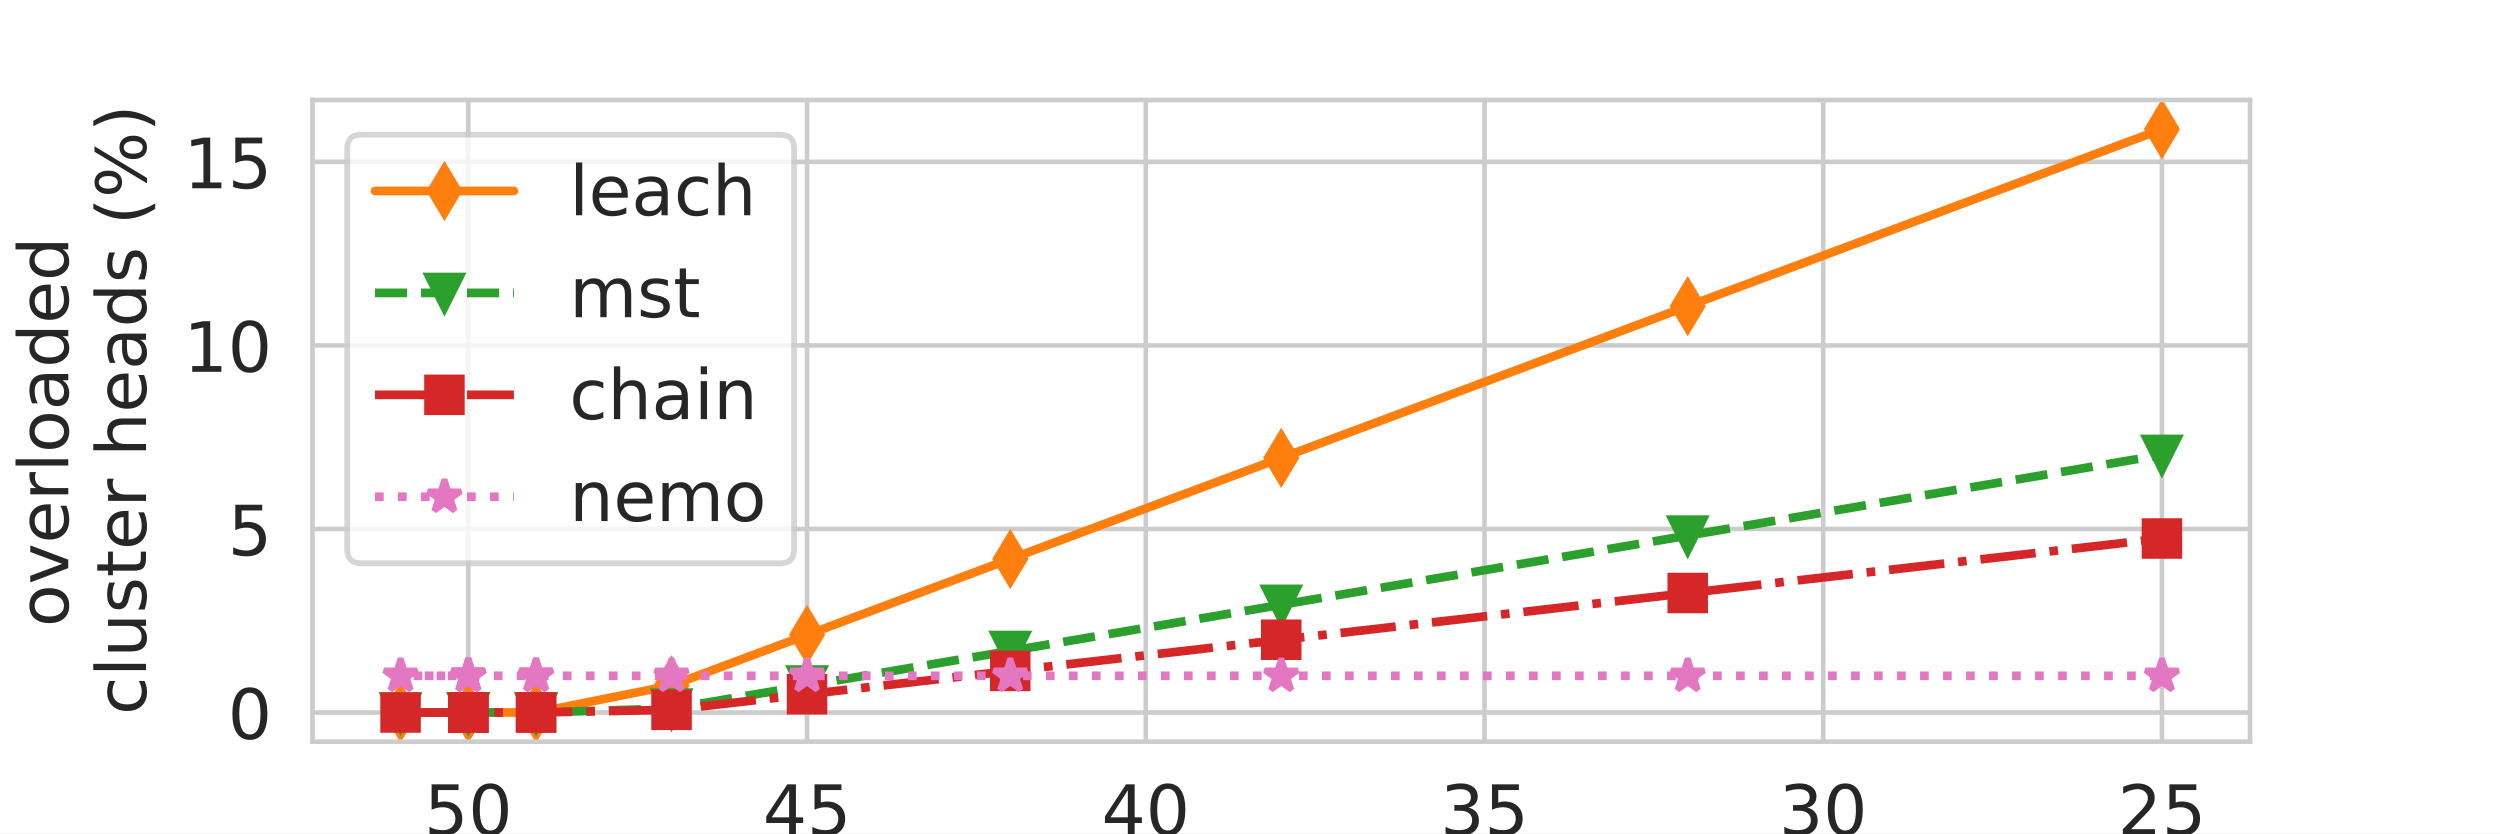
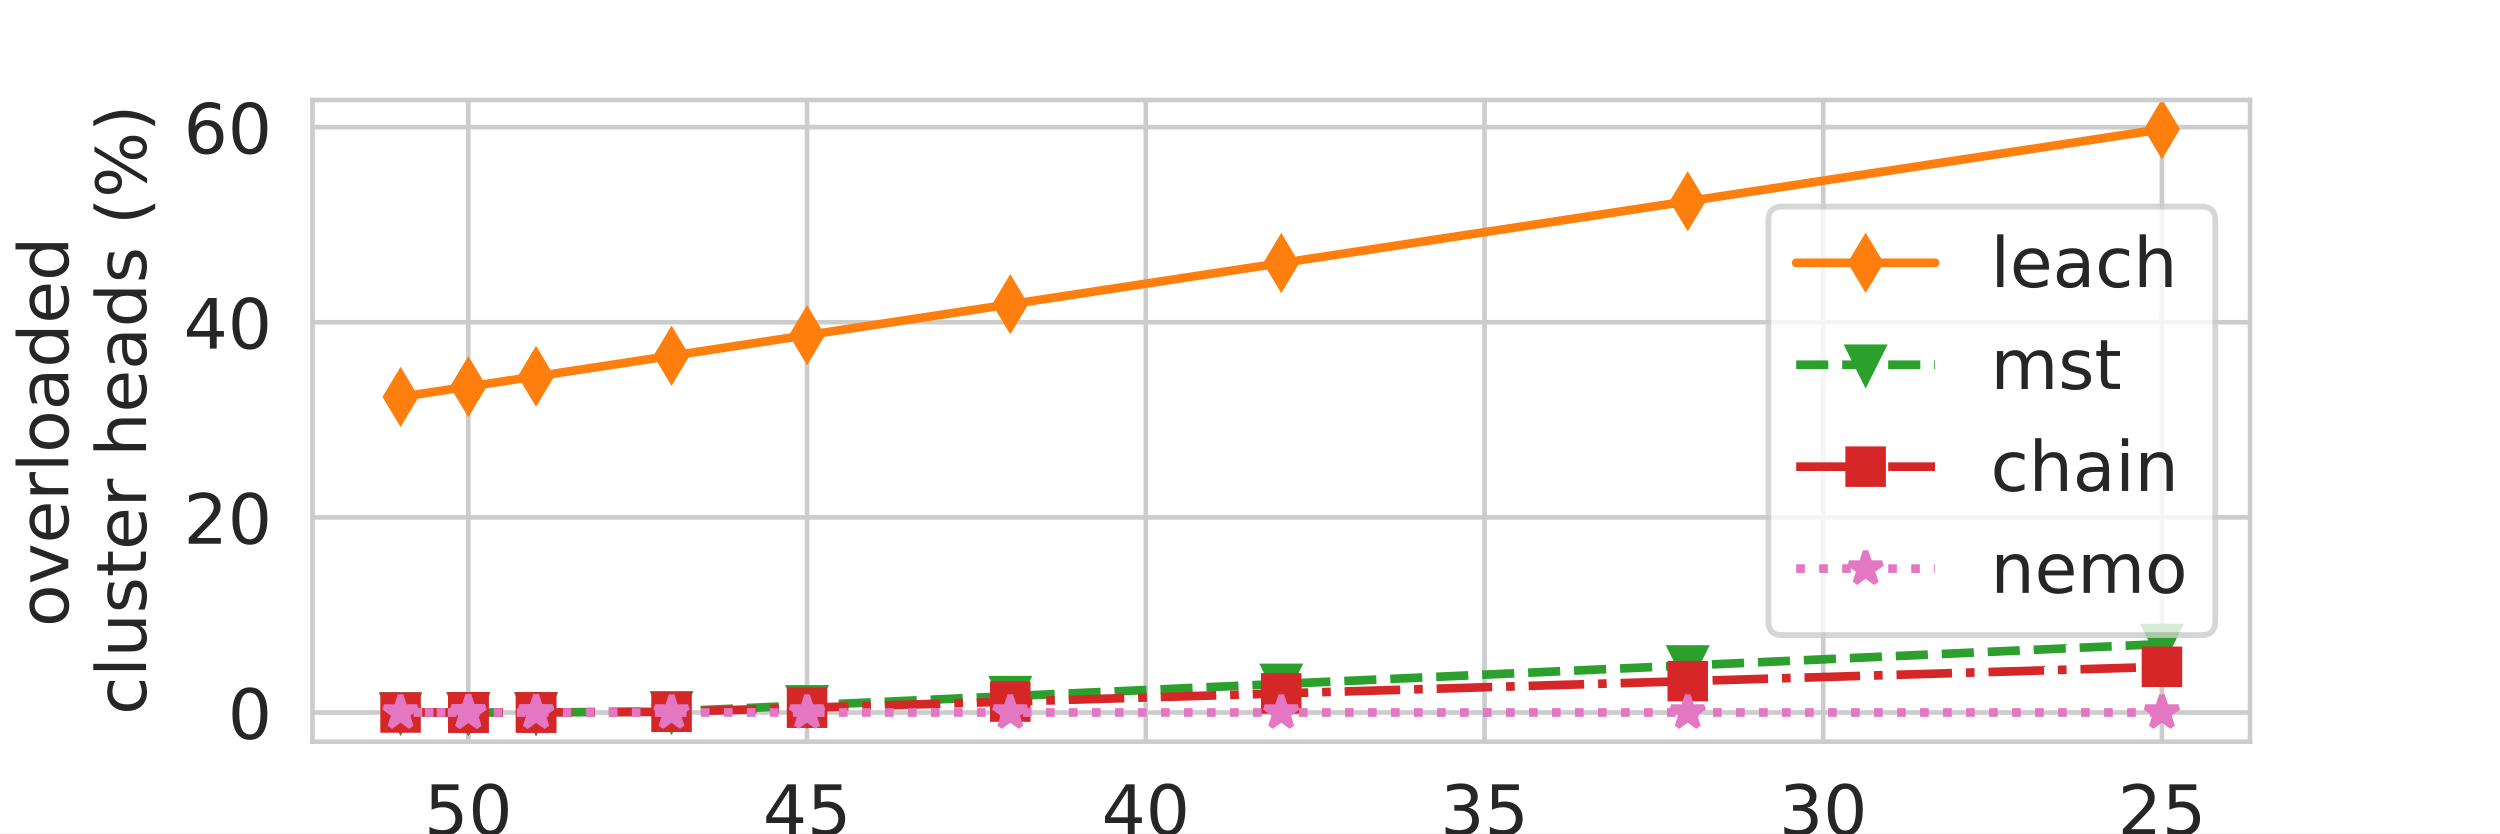
<svg xmlns="http://www.w3.org/2000/svg" xmlns:xlink="http://www.w3.org/1999/xlink" width="432pt" height="144pt" viewBox="0 0 432 144" version="1.1">
  <defs>
    <style type="text/css">*{stroke-linejoin: round; stroke-linecap: butt}</style>
  </defs>
  <g id="figure_1">
    <g id="patch_1">
      <path d="M 0 144  L 432 144  L 432 0  L 0 0  z " style="fill: #ffffff" />
    </g>
    <g id="axes_1">
      <g id="patch_2">
        <path d="M 54 128.16  L 388.8 128.16  L 388.8 17.28  L 54 17.28  z " style="fill: #ffffff" />
      </g>
      <g id="matplotlib.axis_1">
        <g id="xtick_1">
          <g id="line2d_1">
-             <path d="M 373.582 128.16  L 373.582 17.28  " clip-path="url(#p2c62ca0a2b)" style="fill: none; stroke: #cccccc; stroke-width: 0.8; stroke-linecap: round" />
+             <path d="M 373.582 128.16  L 373.582 17.28  " clip-path="url(#pb130b63927)" style="fill: none; stroke: #cccccc; stroke-width: 0.8; stroke-linecap: round" />
          </g>
          <g id="text_1">
            <g style="fill: #262626" transform="translate(365.9468 144.2781) scale(0.12 -0.12)">
              <defs>
                <path id="DejaVuSans-32" d="M 1228 531  L 3431 531  L 3431 0  L 469 0  L 469 531  Q 828 903 1448 1529  Q 2069 2156 2228 2338  Q 2531 2678 2651 2914  Q 2772 3150 2772 3378  Q 2772 3750 2511 3984  Q 2250 4219 1831 4219  Q 1534 4219 1204 4116  Q 875 4013 500 3803  L 500 4441  Q 881 4594 1212 4672  Q 1544 4750 1819 4750  Q 2544 4750 2975 4387  Q 3406 4025 3406 3419  Q 3406 3131 3298 2873  Q 3191 2616 2906 2266  Q 2828 2175 2409 1742  Q 1991 1309 1228 531  z " transform="scale(0.015625)" />
                <path id="DejaVuSans-35" d="M 691 4666  L 3169 4666  L 3169 4134  L 1269 4134  L 1269 2991  Q 1406 3038 1543 3061  Q 1681 3084 1819 3084  Q 2600 3084 3056 2656  Q 3513 2228 3513 1497  Q 3513 744 3044 326  Q 2575 -91 1722 -91  Q 1428 -91 1123 -41  Q 819 9 494 109  L 494 744  Q 775 591 1075 516  Q 1375 441 1709 441  Q 2250 441 2565 725  Q 2881 1009 2881 1497  Q 2881 1984 2565 2268  Q 2250 2553 1709 2553  Q 1456 2553 1204 2497  Q 953 2441 691 2322  L 691 4666  z " transform="scale(0.015625)" />
              </defs>
              <use xlink:href="#DejaVuSans-32" />
              <use xlink:href="#DejaVuSans-35" x="63.623" />
            </g>
          </g>
        </g>
        <g id="xtick_2">
          <g id="line2d_2">
-             <path d="M 315.05 128.16  L 315.05 17.28  " clip-path="url(#p2c62ca0a2b)" style="fill: none; stroke: #cccccc; stroke-width: 0.8; stroke-linecap: round" />
+             <path d="M 315.05 128.16  L 315.05 17.28  " clip-path="url(#pb130b63927)" style="fill: none; stroke: #cccccc; stroke-width: 0.8; stroke-linecap: round" />
          </g>
          <g id="text_2">
            <g style="fill: #262626" transform="translate(307.4153 144.2781) scale(0.12 -0.12)">
              <defs>
                <path id="DejaVuSans-33" d="M 2597 2516  Q 3050 2419 3304 2112  Q 3559 1806 3559 1356  Q 3559 666 3084 287  Q 2609 -91 1734 -91  Q 1441 -91 1130 -33  Q 819 25 488 141  L 488 750  Q 750 597 1062 519  Q 1375 441 1716 441  Q 2309 441 2620 675  Q 2931 909 2931 1356  Q 2931 1769 2642 2001  Q 2353 2234 1838 2234  L 1294 2234  L 1294 2753  L 1863 2753  Q 2328 2753 2575 2939  Q 2822 3125 2822 3475  Q 2822 3834 2567 4026  Q 2313 4219 1838 4219  Q 1578 4219 1281 4162  Q 984 4106 628 3988  L 628 4550  Q 988 4650 1302 4700  Q 1616 4750 1894 4750  Q 2613 4750 3031 4423  Q 3450 4097 3450 3541  Q 3450 3153 3228 2886  Q 3006 2619 2597 2516  z " transform="scale(0.015625)" />
                <path id="DejaVuSans-30" d="M 2034 4250  Q 1547 4250 1301 3770  Q 1056 3291 1056 2328  Q 1056 1369 1301 889  Q 1547 409 2034 409  Q 2525 409 2770 889  Q 3016 1369 3016 2328  Q 3016 3291 2770 3770  Q 2525 4250 2034 4250  z M 2034 4750  Q 2819 4750 3233 4129  Q 3647 3509 3647 2328  Q 3647 1150 3233 529  Q 2819 -91 2034 -91  Q 1250 -91 836 529  Q 422 1150 422 2328  Q 422 3509 836 4129  Q 1250 4750 2034 4750  z " transform="scale(0.015625)" />
              </defs>
              <use xlink:href="#DejaVuSans-33" />
              <use xlink:href="#DejaVuSans-30" x="63.623" />
            </g>
          </g>
        </g>
        <g id="xtick_3">
          <g id="line2d_3">
-             <path d="M 256.519 128.16  L 256.519 17.28  " clip-path="url(#p2c62ca0a2b)" style="fill: none; stroke: #cccccc; stroke-width: 0.8; stroke-linecap: round" />
+             <path d="M 256.519 128.16  L 256.519 17.28  " clip-path="url(#pb130b63927)" style="fill: none; stroke: #cccccc; stroke-width: 0.8; stroke-linecap: round" />
          </g>
          <g id="text_3">
            <g style="fill: #262626" transform="translate(248.8839 144.2781) scale(0.12 -0.12)">
              <use xlink:href="#DejaVuSans-33" />
              <use xlink:href="#DejaVuSans-35" x="63.623" />
            </g>
          </g>
        </g>
        <g id="xtick_4">
          <g id="line2d_4">
-             <path d="M 197.987 128.16  L 197.987 17.28  " clip-path="url(#p2c62ca0a2b)" style="fill: none; stroke: #cccccc; stroke-width: 0.8; stroke-linecap: round" />
+             <path d="M 197.987 128.16  L 197.987 17.28  " clip-path="url(#pb130b63927)" style="fill: none; stroke: #cccccc; stroke-width: 0.8; stroke-linecap: round" />
          </g>
          <g id="text_4">
            <g style="fill: #262626" transform="translate(190.3524 144.2781) scale(0.12 -0.12)">
              <defs>
                <path id="DejaVuSans-34" d="M 2419 4116  L 825 1625  L 2419 1625  L 2419 4116  z M 2253 4666  L 3047 4666  L 3047 1625  L 3713 1625  L 3713 1100  L 3047 1100  L 3047 0  L 2419 0  L 2419 1100  L 313 1100  L 313 1709  L 2253 4666  z " transform="scale(0.015625)" />
              </defs>
              <use xlink:href="#DejaVuSans-34" />
              <use xlink:href="#DejaVuSans-30" x="63.623" />
            </g>
          </g>
        </g>
        <g id="xtick_5">
          <g id="line2d_5">
-             <path d="M 139.456 128.16  L 139.456 17.28  " clip-path="url(#p2c62ca0a2b)" style="fill: none; stroke: #cccccc; stroke-width: 0.8; stroke-linecap: round" />
+             <path d="M 139.456 128.16  L 139.456 17.28  " clip-path="url(#pb130b63927)" style="fill: none; stroke: #cccccc; stroke-width: 0.8; stroke-linecap: round" />
          </g>
          <g id="text_5">
            <g style="fill: #262626" transform="translate(131.8209 144.2781) scale(0.12 -0.12)">
              <use xlink:href="#DejaVuSans-34" />
              <use xlink:href="#DejaVuSans-35" x="63.623" />
            </g>
          </g>
        </g>
        <g id="xtick_6">
          <g id="line2d_6">
-             <path d="M 80.924 128.16  L 80.924 17.28  " clip-path="url(#p2c62ca0a2b)" style="fill: none; stroke: #cccccc; stroke-width: 0.8; stroke-linecap: round" />
+             <path d="M 80.924 128.16  L 80.924 17.28  " clip-path="url(#pb130b63927)" style="fill: none; stroke: #cccccc; stroke-width: 0.8; stroke-linecap: round" />
          </g>
          <g id="text_6">
            <g style="fill: #262626" transform="translate(73.28948 144.2781) scale(0.12 -0.12)">
              <use xlink:href="#DejaVuSans-35" />
              <use xlink:href="#DejaVuSans-30" x="63.623" />
            </g>
          </g>
        </g>
        <g id="text_7">
          <g style="fill: #262626" transform="translate(166.9884 159.8919) scale(0.12 -0.12)">
            <defs>
              <path id="DejaVuSans-6d" d="M 3328 2828  Q 3544 3216 3844 3400  Q 4144 3584 4550 3584  Q 5097 3584 5394 3201  Q 5691 2819 5691 2113  L 5691 0  L 5113 0  L 5113 2094  Q 5113 2597 4934 2840  Q 4756 3084 4391 3084  Q 3944 3084 3684 2787  Q 3425 2491 3425 1978  L 3425 0  L 2847 0  L 2847 2094  Q 2847 2600 2669 2842  Q 2491 3084 2119 3084  Q 1678 3084 1418 2786  Q 1159 2488 1159 1978  L 1159 0  L 581 0  L 581 3500  L 1159 3500  L 1159 2956  Q 1356 3278 1631 3431  Q 1906 3584 2284 3584  Q 2666 3584 2933 3390  Q 3200 3197 3328 2828  z " transform="scale(0.015625)" />
              <path id="DejaVuSans-65" d="M 3597 1894  L 3597 1613  L 953 1613  Q 991 1019 1311 708  Q 1631 397 2203 397  Q 2534 397 2845 478  Q 3156 559 3463 722  L 3463 178  Q 3153 47 2828 -22  Q 2503 -91 2169 -91  Q 1331 -91 842 396  Q 353 884 353 1716  Q 353 2575 817 3079  Q 1281 3584 2069 3584  Q 2775 3584 3186 3129  Q 3597 2675 3597 1894  z M 3022 2063  Q 3016 2534 2758 2815  Q 2500 3097 2075 3097  Q 1594 3097 1305 2825  Q 1016 2553 972 2059  L 3022 2063  z " transform="scale(0.015625)" />
              <path id="DejaVuSans-64" d="M 2906 2969  L 2906 4863  L 3481 4863  L 3481 0  L 2906 0  L 2906 525  Q 2725 213 2448 61  Q 2172 -91 1784 -91  Q 1150 -91 751 415  Q 353 922 353 1747  Q 353 2572 751 3078  Q 1150 3584 1784 3584  Q 2172 3584 2448 3432  Q 2725 3281 2906 2969  z M 947 1747  Q 947 1113 1208 752  Q 1469 391 1925 391  Q 2381 391 2643 752  Q 2906 1113 2906 1747  Q 2906 2381 2643 2742  Q 2381 3103 1925 3103  Q 1469 3103 1208 2742  Q 947 2381 947 1747  z " transform="scale(0.015625)" />
              <path id="DejaVuSans-69" d="M 603 3500  L 1178 3500  L 1178 0  L 603 0  L 603 3500  z M 603 4863  L 1178 4863  L 1178 4134  L 603 4134  L 603 4863  z " transform="scale(0.015625)" />
              <path id="DejaVuSans-61" d="M 2194 1759  Q 1497 1759 1228 1600  Q 959 1441 959 1056  Q 959 750 1161 570  Q 1363 391 1709 391  Q 2188 391 2477 730  Q 2766 1069 2766 1631  L 2766 1759  L 2194 1759  z M 3341 1997  L 3341 0  L 2766 0  L 2766 531  Q 2569 213 2275 61  Q 1981 -91 1556 -91  Q 1019 -91 701 211  Q 384 513 384 1019  Q 384 1609 779 1909  Q 1175 2209 1959 2209  L 2766 2209  L 2766 2266  Q 2766 2663 2505 2880  Q 2244 3097 1772 3097  Q 1472 3097 1187 3025  Q 903 2953 641 2809  L 641 3341  Q 956 3463 1253 3523  Q 1550 3584 1831 3584  Q 2591 3584 2966 3190  Q 3341 2797 3341 1997  z " transform="scale(0.015625)" />
              <path id="DejaVuSans-6e" d="M 3513 2113  L 3513 0  L 2938 0  L 2938 2094  Q 2938 2591 2744 2837  Q 2550 3084 2163 3084  Q 1697 3084 1428 2787  Q 1159 2491 1159 1978  L 1159 0  L 581 0  L 581 3500  L 1159 3500  L 1159 2956  Q 1366 3272 1645 3428  Q 1925 3584 2291 3584  Q 2894 3584 3203 3211  Q 3513 2838 3513 2113  z " transform="scale(0.015625)" />
              <path id="DejaVuSans-20" transform="scale(0.015625)" />
              <path id="DejaVuSans-28" d="M 1984 4856  Q 1566 4138 1362 3434  Q 1159 2731 1159 2009  Q 1159 1288 1364 580  Q 1569 -128 1984 -844  L 1484 -844  Q 1016 -109 783 600  Q 550 1309 550 2009  Q 550 2706 781 3412  Q 1013 4119 1484 4856  L 1984 4856  z " transform="scale(0.015625)" />
              <path id="DejaVuSans-63" d="M 3122 3366  L 3122 2828  Q 2878 2963 2633 3030  Q 2388 3097 2138 3097  Q 1578 3097 1268 2742  Q 959 2388 959 1747  Q 959 1106 1268 751  Q 1578 397 2138 397  Q 2388 397 2633 464  Q 2878 531 3122 666  L 3122 134  Q 2881 22 2623 -34  Q 2366 -91 2075 -91  Q 1284 -91 818 406  Q 353 903 353 1747  Q 353 2603 823 3093  Q 1294 3584 2113 3584  Q 2378 3584 2631 3529  Q 2884 3475 3122 3366  z " transform="scale(0.015625)" />
              <path id="DejaVuSans-70" d="M 1159 525  L 1159 -1331  L 581 -1331  L 581 3500  L 1159 3500  L 1159 2969  Q 1341 3281 1617 3432  Q 1894 3584 2278 3584  Q 2916 3584 3314 3078  Q 3713 2572 3713 1747  Q 3713 922 3314 415  Q 2916 -91 2278 -91  Q 1894 -91 1617 61  Q 1341 213 1159 525  z M 3116 1747  Q 3116 2381 2855 2742  Q 2594 3103 2138 3103  Q 1681 3103 1420 2742  Q 1159 2381 1159 1747  Q 1159 1113 1420 752  Q 1681 391 2138 391  Q 2594 391 2855 752  Q 3116 1113 3116 1747  z " transform="scale(0.015625)" />
              <path id="DejaVuSans-74" d="M 1172 4494  L 1172 3500  L 2356 3500  L 2356 3053  L 1172 3053  L 1172 1153  Q 1172 725 1289 603  Q 1406 481 1766 481  L 2356 481  L 2356 0  L 1766 0  Q 1100 0 847 248  Q 594 497 594 1153  L 594 3053  L 172 3053  L 172 3500  L 594 3500  L 594 4494  L 1172 4494  z " transform="scale(0.015625)" />
              <path id="DejaVuSans-79" d="M 2059 -325  Q 1816 -950 1584 -1140  Q 1353 -1331 966 -1331  L 506 -1331  L 506 -850  L 844 -850  Q 1081 -850 1212 -737  Q 1344 -625 1503 -206  L 1606 56  L 191 3500  L 800 3500  L 1894 763  L 2988 3500  L 3597 3500  L 2059 -325  z " transform="scale(0.015625)" />
              <path id="DejaVuSans-29" d="M 513 4856  L 1013 4856  Q 1481 4119 1714 3412  Q 1947 2706 1947 2009  Q 1947 1309 1714 600  Q 1481 -109 1013 -844  L 513 -844  Q 928 -128 1133 580  Q 1338 1288 1338 2009  Q 1338 2731 1133 3434  Q 928 4138 513 4856  z " transform="scale(0.015625)" />
            </defs>
            <use xlink:href="#DejaVuSans-6d" />
            <use xlink:href="#DejaVuSans-65" x="97.412" />
            <use xlink:href="#DejaVuSans-64" x="158.936" />
            <use xlink:href="#DejaVuSans-69" x="222.412" />
            <use xlink:href="#DejaVuSans-61" x="250.195" />
            <use xlink:href="#DejaVuSans-6e" x="311.475" />
            <use xlink:href="#DejaVuSans-20" x="374.854" />
            <use xlink:href="#DejaVuSans-28" x="406.641" />
            <use xlink:href="#DejaVuSans-63" x="445.654" />
            <use xlink:href="#DejaVuSans-61" x="500.635" />
            <use xlink:href="#DejaVuSans-70" x="561.914" />
            <use xlink:href="#DejaVuSans-61" x="625.391" />
            <use xlink:href="#DejaVuSans-63" x="686.67" />
            <use xlink:href="#DejaVuSans-69" x="741.65" />
            <use xlink:href="#DejaVuSans-74" x="769.434" />
            <use xlink:href="#DejaVuSans-79" x="808.643" />
            <use xlink:href="#DejaVuSans-29" x="867.822" />
          </g>
        </g>
      </g>
      <g id="matplotlib.axis_2">
        <g id="ytick_1">
          <g id="line2d_7">
-             <path d="M 54 123.12  L 388.8 123.12  " clip-path="url(#p2c62ca0a2b)" style="fill: none; stroke: #cccccc; stroke-width: 0.8; stroke-linecap: round" />
+             <path d="M 54 123.12  L 388.8 123.12  " clip-path="url(#pb130b63927)" style="fill: none; stroke: #cccccc; stroke-width: 0.8; stroke-linecap: round" />
          </g>
          <g id="text_8">
            <g style="fill: #262626" transform="translate(39.365 127.6791) scale(0.12 -0.12)">
              <use xlink:href="#DejaVuSans-30" />
            </g>
          </g>
        </g>
        <g id="ytick_2">
          <g id="line2d_8">
-             <path d="M 54 91.404  L 388.8 91.404  " clip-path="url(#p2c62ca0a2b)" style="fill: none; stroke: #cccccc; stroke-width: 0.8; stroke-linecap: round" />
+             <path d="M 54 89.402  L 388.8 89.402  " clip-path="url(#pb130b63927)" style="fill: none; stroke: #cccccc; stroke-width: 0.8; stroke-linecap: round" />
          </g>
          <g id="text_9">
-             <g style="fill: #262626" transform="translate(39.365 95.96295) scale(0.12 -0.12)">
-               <use xlink:href="#DejaVuSans-35" />
+             <g style="fill: #262626" transform="translate(31.73 93.96106) scale(0.12 -0.12)">
+               <use xlink:href="#DejaVuSans-32" />
+               <use xlink:href="#DejaVuSans-30" x="63.623" />
            </g>
          </g>
        </g>
        <g id="ytick_3">
          <g id="line2d_9">
-             <path d="M 54 59.688  L 388.8 59.688  " clip-path="url(#p2c62ca0a2b)" style="fill: none; stroke: #cccccc; stroke-width: 0.8; stroke-linecap: round" />
+             <path d="M 54 55.684  L 388.8 55.684  " clip-path="url(#pb130b63927)" style="fill: none; stroke: #cccccc; stroke-width: 0.8; stroke-linecap: round" />
          </g>
          <g id="text_10">
-             <g style="fill: #262626" transform="translate(31.73 64.24684) scale(0.12 -0.12)">
-               <defs>
-                 <path id="DejaVuSans-31" d="M 794 531  L 1825 531  L 1825 4091  L 703 3866  L 703 4441  L 1819 4666  L 2450 4666  L 2450 531  L 3481 531  L 3481 0  L 794 0  L 794 531  z " transform="scale(0.015625)" />
-               </defs>
-               <use xlink:href="#DejaVuSans-31" />
+             <g style="fill: #262626" transform="translate(31.73 60.24307) scale(0.12 -0.12)">
+               <use xlink:href="#DejaVuSans-34" />
              <use xlink:href="#DejaVuSans-30" x="63.623" />
            </g>
          </g>
        </g>
        <g id="ytick_4">
          <g id="line2d_10">
-             <path d="M 54 27.972  L 388.8 27.972  " clip-path="url(#p2c62ca0a2b)" style="fill: none; stroke: #cccccc; stroke-width: 0.8; stroke-linecap: round" />
+             <path d="M 54 21.966  L 388.8 21.966  " clip-path="url(#pb130b63927)" style="fill: none; stroke: #cccccc; stroke-width: 0.8; stroke-linecap: round" />
          </g>
          <g id="text_11">
-             <g style="fill: #262626" transform="translate(31.73 32.53073) scale(0.12 -0.12)">
-               <use xlink:href="#DejaVuSans-31" />
-               <use xlink:href="#DejaVuSans-35" x="63.623" />
+             <g style="fill: #262626" transform="translate(31.73 26.52507) scale(0.12 -0.12)">
+               <defs>
+                 <path id="DejaVuSans-36" d="M 2113 2584  Q 1688 2584 1439 2293  Q 1191 2003 1191 1497  Q 1191 994 1439 701  Q 1688 409 2113 409  Q 2538 409 2786 701  Q 3034 994 3034 1497  Q 3034 2003 2786 2293  Q 2538 2584 2113 2584  z M 3366 4563  L 3366 3988  Q 3128 4100 2886 4159  Q 2644 4219 2406 4219  Q 1781 4219 1451 3797  Q 1122 3375 1075 2522  Q 1259 2794 1537 2939  Q 1816 3084 2150 3084  Q 2853 3084 3261 2657  Q 3669 2231 3669 1497  Q 3669 778 3244 343  Q 2819 -91 2113 -91  Q 1303 -91 875 529  Q 447 1150 447 2328  Q 447 3434 972 4092  Q 1497 4750 2381 4750  Q 2619 4750 2861 4703  Q 3103 4656 3366 4563  z " transform="scale(0.015625)" />
+               </defs>
+               <use xlink:href="#DejaVuSans-36" />
+               <use xlink:href="#DejaVuSans-30" x="63.623" />
            </g>
          </g>
        </g>
        <g id="text_12">
          <g style="fill: #262626" transform="translate(11.797 108.3328) rotate(-90) scale(0.12 -0.12)">
            <defs>
              <path id="DejaVuSans-6f" d="M 1959 3097  Q 1497 3097 1228 2736  Q 959 2375 959 1747  Q 959 1119 1226 758  Q 1494 397 1959 397  Q 2419 397 2687 759  Q 2956 1122 2956 1747  Q 2956 2369 2687 2733  Q 2419 3097 1959 3097  z M 1959 3584  Q 2709 3584 3137 3096  Q 3566 2609 3566 1747  Q 3566 888 3137 398  Q 2709 -91 1959 -91  Q 1206 -91 779 398  Q 353 888 353 1747  Q 353 2609 779 3096  Q 1206 3584 1959 3584  z " transform="scale(0.015625)" />
              <path id="DejaVuSans-76" d="M 191 3500  L 800 3500  L 1894 563  L 2988 3500  L 3597 3500  L 2284 0  L 1503 0  L 191 3500  z " transform="scale(0.015625)" />
              <path id="DejaVuSans-72" d="M 2631 2963  Q 2534 3019 2420 3045  Q 2306 3072 2169 3072  Q 1681 3072 1420 2755  Q 1159 2438 1159 1844  L 1159 0  L 581 0  L 581 3500  L 1159 3500  L 1159 2956  Q 1341 3275 1631 3429  Q 1922 3584 2338 3584  Q 2397 3584 2469 3576  Q 2541 3569 2628 3553  L 2631 2963  z " transform="scale(0.015625)" />
              <path id="DejaVuSans-6c" d="M 603 4863  L 1178 4863  L 1178 0  L 603 0  L 603 4863  z " transform="scale(0.015625)" />
            </defs>
            <use xlink:href="#DejaVuSans-6f" />
            <use xlink:href="#DejaVuSans-76" x="61.182" />
            <use xlink:href="#DejaVuSans-65" x="120.361" />
            <use xlink:href="#DejaVuSans-72" x="181.885" />
            <use xlink:href="#DejaVuSans-6c" x="222.998" />
            <use xlink:href="#DejaVuSans-6f" x="250.781" />
            <use xlink:href="#DejaVuSans-61" x="311.963" />
            <use xlink:href="#DejaVuSans-64" x="373.242" />
            <use xlink:href="#DejaVuSans-65" x="436.719" />
            <use xlink:href="#DejaVuSans-64" x="498.242" />
            <use xlink:href="#DejaVuSans-20" x="561.719" />
          </g>
          <g style="fill: #262626" transform="translate(25.23438 127.3341) rotate(-90) scale(0.12 -0.12)">
            <defs>
              <path id="DejaVuSans-75" d="M 544 1381  L 544 3500  L 1119 3500  L 1119 1403  Q 1119 906 1312 657  Q 1506 409 1894 409  Q 2359 409 2629 706  Q 2900 1003 2900 1516  L 2900 3500  L 3475 3500  L 3475 0  L 2900 0  L 2900 538  Q 2691 219 2414 64  Q 2138 -91 1772 -91  Q 1169 -91 856 284  Q 544 659 544 1381  z M 1991 3584  L 1991 3584  z " transform="scale(0.015625)" />
              <path id="DejaVuSans-73" d="M 2834 3397  L 2834 2853  Q 2591 2978 2328 3040  Q 2066 3103 1784 3103  Q 1356 3103 1142 2972  Q 928 2841 928 2578  Q 928 2378 1081 2264  Q 1234 2150 1697 2047  L 1894 2003  Q 2506 1872 2764 1633  Q 3022 1394 3022 966  Q 3022 478 2636 193  Q 2250 -91 1575 -91  Q 1294 -91 989 -36  Q 684 19 347 128  L 347 722  Q 666 556 975 473  Q 1284 391 1588 391  Q 1994 391 2212 530  Q 2431 669 2431 922  Q 2431 1156 2273 1281  Q 2116 1406 1581 1522  L 1381 1569  Q 847 1681 609 1914  Q 372 2147 372 2553  Q 372 3047 722 3315  Q 1072 3584 1716 3584  Q 2034 3584 2315 3537  Q 2597 3491 2834 3397  z " transform="scale(0.015625)" />
              <path id="DejaVuSans-68" d="M 3513 2113  L 3513 0  L 2938 0  L 2938 2094  Q 2938 2591 2744 2837  Q 2550 3084 2163 3084  Q 1697 3084 1428 2787  Q 1159 2491 1159 1978  L 1159 0  L 581 0  L 581 4863  L 1159 4863  L 1159 2956  Q 1366 3272 1645 3428  Q 1925 3584 2291 3584  Q 2894 3584 3203 3211  Q 3513 2838 3513 2113  z " transform="scale(0.015625)" />
              <path id="DejaVuSans-25" d="M 4653 2053  Q 4381 2053 4226 1822  Q 4072 1591 4072 1178  Q 4072 772 4226 539  Q 4381 306 4653 306  Q 4919 306 5073 539  Q 5228 772 5228 1178  Q 5228 1588 5073 1820  Q 4919 2053 4653 2053  z M 4653 2450  Q 5147 2450 5437 2106  Q 5728 1763 5728 1178  Q 5728 594 5436 251  Q 5144 -91 4653 -91  Q 4153 -91 3862 251  Q 3572 594 3572 1178  Q 3572 1766 3864 2108  Q 4156 2450 4653 2450  z M 1428 4353  Q 1159 4353 1004 4120  Q 850 3888 850 3481  Q 850 3069 1003 2837  Q 1156 2606 1428 2606  Q 1700 2606 1854 2837  Q 2009 3069 2009 3481  Q 2009 3884 1853 4118  Q 1697 4353 1428 4353  z M 4250 4750  L 4750 4750  L 1831 -91  L 1331 -91  L 4250 4750  z M 1428 4750  Q 1922 4750 2215 4408  Q 2509 4066 2509 3481  Q 2509 2891 2217 2550  Q 1925 2209 1428 2209  Q 931 2209 642 2551  Q 353 2894 353 3481  Q 353 4063 643 4406  Q 934 4750 1428 4750  z " transform="scale(0.015625)" />
            </defs>
            <use xlink:href="#DejaVuSans-20" />
            <use xlink:href="#DejaVuSans-63" x="31.787" />
            <use xlink:href="#DejaVuSans-6c" x="86.768" />
            <use xlink:href="#DejaVuSans-75" x="114.551" />
            <use xlink:href="#DejaVuSans-73" x="177.93" />
            <use xlink:href="#DejaVuSans-74" x="230.029" />
            <use xlink:href="#DejaVuSans-65" x="269.238" />
            <use xlink:href="#DejaVuSans-72" x="330.762" />
            <use xlink:href="#DejaVuSans-20" x="371.875" />
            <use xlink:href="#DejaVuSans-68" x="403.662" />
            <use xlink:href="#DejaVuSans-65" x="467.041" />
            <use xlink:href="#DejaVuSans-61" x="528.564" />
            <use xlink:href="#DejaVuSans-64" x="589.844" />
            <use xlink:href="#DejaVuSans-73" x="653.32" />
            <use xlink:href="#DejaVuSans-20" x="705.42" />
            <use xlink:href="#DejaVuSans-28" x="737.207" />
            <use xlink:href="#DejaVuSans-25" x="776.221" />
            <use xlink:href="#DejaVuSans-29" x="871.24" />
          </g>
        </g>
      </g>
      <g id="line2d_11">
-         <path d="M 80.924 123.12  L 80.924 123.12  L 69.218 123.12  L 80.924 123.12  L 92.631 123.12  L 92.631 123.12  L 116.043 118.44  L 139.456 109.702  L 174.575 96.594  L 221.4 79.118  L 291.638 52.904  L 373.582 22.32  " clip-path="url(#p2c62ca0a2b)" style="fill: none; stroke: #ff7f0e; stroke-width: 1.5; stroke-linecap: round" />
+         <path d="M 80.924 66.808  L 80.924 66.808  L 69.218 68.588  L 80.924 66.808  L 92.631 65.029  L 92.631 65.029  L 116.043 61.47  L 139.456 57.911  L 174.575 52.572  L 221.4 45.454  L 291.638 34.777  L 373.582 22.32  " clip-path="url(#pb130b63927)" style="fill: none; stroke: #ff7f0e; stroke-width: 1.5; stroke-linecap: round" />
        <defs>
-           <path id="mcb4f7766db" d="M -0 4.243  L 2.546 0  L 0 -4.243  L -2.546 -0  z " style="stroke: #ff7f0e; stroke-linejoin: miter" />
+           <path id="mc8552ccca1" d="M -0 4.243  L 2.546 0  L 0 -4.243  L -2.546 -0  z " style="stroke: #ff7f0e; stroke-linejoin: miter" />
        </defs>
-         <g clip-path="url(#p2c62ca0a2b)">
-           <use xlink:href="#mcb4f7766db" x="80.924" y="123.12" style="fill: #ff7f0e; stroke: #ff7f0e; stroke-linejoin: miter" />
-           <use xlink:href="#mcb4f7766db" x="80.924" y="123.12" style="fill: #ff7f0e; stroke: #ff7f0e; stroke-linejoin: miter" />
-           <use xlink:href="#mcb4f7766db" x="69.218" y="123.12" style="fill: #ff7f0e; stroke: #ff7f0e; stroke-linejoin: miter" />
-           <use xlink:href="#mcb4f7766db" x="80.924" y="123.12" style="fill: #ff7f0e; stroke: #ff7f0e; stroke-linejoin: miter" />
-           <use xlink:href="#mcb4f7766db" x="92.631" y="123.12" style="fill: #ff7f0e; stroke: #ff7f0e; stroke-linejoin: miter" />
-           <use xlink:href="#mcb4f7766db" x="92.631" y="123.12" style="fill: #ff7f0e; stroke: #ff7f0e; stroke-linejoin: miter" />
-           <use xlink:href="#mcb4f7766db" x="116.043" y="118.44" style="fill: #ff7f0e; stroke: #ff7f0e; stroke-linejoin: miter" />
-           <use xlink:href="#mcb4f7766db" x="139.456" y="109.702" style="fill: #ff7f0e; stroke: #ff7f0e; stroke-linejoin: miter" />
-           <use xlink:href="#mcb4f7766db" x="174.575" y="96.594" style="fill: #ff7f0e; stroke: #ff7f0e; stroke-linejoin: miter" />
-           <use xlink:href="#mcb4f7766db" x="221.4" y="79.118" style="fill: #ff7f0e; stroke: #ff7f0e; stroke-linejoin: miter" />
-           <use xlink:href="#mcb4f7766db" x="291.638" y="52.904" style="fill: #ff7f0e; stroke: #ff7f0e; stroke-linejoin: miter" />
-           <use xlink:href="#mcb4f7766db" x="373.582" y="22.32" style="fill: #ff7f0e; stroke: #ff7f0e; stroke-linejoin: miter" />
+         <g clip-path="url(#pb130b63927)">
+           <use xlink:href="#mc8552ccca1" x="80.924" y="66.808" style="fill: #ff7f0e; stroke: #ff7f0e; stroke-linejoin: miter" />
+           <use xlink:href="#mc8552ccca1" x="80.924" y="66.808" style="fill: #ff7f0e; stroke: #ff7f0e; stroke-linejoin: miter" />
+           <use xlink:href="#mc8552ccca1" x="69.218" y="68.588" style="fill: #ff7f0e; stroke: #ff7f0e; stroke-linejoin: miter" />
+           <use xlink:href="#mc8552ccca1" x="80.924" y="66.808" style="fill: #ff7f0e; stroke: #ff7f0e; stroke-linejoin: miter" />
+           <use xlink:href="#mc8552ccca1" x="92.631" y="65.029" style="fill: #ff7f0e; stroke: #ff7f0e; stroke-linejoin: miter" />
+           <use xlink:href="#mc8552ccca1" x="92.631" y="65.029" style="fill: #ff7f0e; stroke: #ff7f0e; stroke-linejoin: miter" />
+           <use xlink:href="#mc8552ccca1" x="116.043" y="61.47" style="fill: #ff7f0e; stroke: #ff7f0e; stroke-linejoin: miter" />
+           <use xlink:href="#mc8552ccca1" x="139.456" y="57.911" style="fill: #ff7f0e; stroke: #ff7f0e; stroke-linejoin: miter" />
+           <use xlink:href="#mc8552ccca1" x="174.575" y="52.572" style="fill: #ff7f0e; stroke: #ff7f0e; stroke-linejoin: miter" />
+           <use xlink:href="#mc8552ccca1" x="221.4" y="45.454" style="fill: #ff7f0e; stroke: #ff7f0e; stroke-linejoin: miter" />
+           <use xlink:href="#mc8552ccca1" x="291.638" y="34.777" style="fill: #ff7f0e; stroke: #ff7f0e; stroke-linejoin: miter" />
+           <use xlink:href="#mc8552ccca1" x="373.582" y="22.32" style="fill: #ff7f0e; stroke: #ff7f0e; stroke-linejoin: miter" />
        </g>
      </g>
      <g id="line2d_12">
-         <path d="M 80.924 123.12  L 80.924 123.12  L 69.218 123.12  L 80.924 123.12  L 92.631 123.12  L 92.631 123.12  L 116.043 122.438  L 139.456 118.452  L 174.575 112.474  L 221.4 104.502  L 291.638 92.545  L 373.582 78.595  " clip-path="url(#p2c62ca0a2b)" style="fill: none; stroke-dasharray: 5.55,2.4; stroke-dashoffset: 0; stroke: #2ca02c; stroke-width: 1.5" />
+         <path d="M 80.924 123.12  L 80.924 123.12  L 69.218 123.12  L 80.924 123.12  L 92.631 123.12  L 92.631 123.12  L 116.043 122.939  L 139.456 121.879  L 174.575 120.29  L 221.4 118.172  L 291.638 114.994  L 373.582 111.286  " clip-path="url(#pb130b63927)" style="fill: none; stroke-dasharray: 5.55,2.4; stroke-dashoffset: 0; stroke: #2ca02c; stroke-width: 1.5" />
        <defs>
-           <path id="m565ca0ac43" d="M -0 3  L 3 -3  L -3 -3  z " style="stroke: #2ca02c; stroke-linejoin: miter" />
+           <path id="m13fbd58dda" d="M -0 3  L 3 -3  L -3 -3  z " style="stroke: #2ca02c; stroke-linejoin: miter" />
        </defs>
-         <g clip-path="url(#p2c62ca0a2b)">
-           <use xlink:href="#m565ca0ac43" x="80.924" y="123.12" style="fill: #2ca02c; stroke: #2ca02c; stroke-linejoin: miter" />
-           <use xlink:href="#m565ca0ac43" x="80.924" y="123.12" style="fill: #2ca02c; stroke: #2ca02c; stroke-linejoin: miter" />
-           <use xlink:href="#m565ca0ac43" x="69.218" y="123.12" style="fill: #2ca02c; stroke: #2ca02c; stroke-linejoin: miter" />
-           <use xlink:href="#m565ca0ac43" x="80.924" y="123.12" style="fill: #2ca02c; stroke: #2ca02c; stroke-linejoin: miter" />
-           <use xlink:href="#m565ca0ac43" x="92.631" y="123.12" style="fill: #2ca02c; stroke: #2ca02c; stroke-linejoin: miter" />
-           <use xlink:href="#m565ca0ac43" x="92.631" y="123.12" style="fill: #2ca02c; stroke: #2ca02c; stroke-linejoin: miter" />
-           <use xlink:href="#m565ca0ac43" x="116.043" y="122.438" style="fill: #2ca02c; stroke: #2ca02c; stroke-linejoin: miter" />
-           <use xlink:href="#m565ca0ac43" x="139.456" y="118.452" style="fill: #2ca02c; stroke: #2ca02c; stroke-linejoin: miter" />
-           <use xlink:href="#m565ca0ac43" x="174.575" y="112.474" style="fill: #2ca02c; stroke: #2ca02c; stroke-linejoin: miter" />
-           <use xlink:href="#m565ca0ac43" x="221.4" y="104.502" style="fill: #2ca02c; stroke: #2ca02c; stroke-linejoin: miter" />
-           <use xlink:href="#m565ca0ac43" x="291.638" y="92.545" style="fill: #2ca02c; stroke: #2ca02c; stroke-linejoin: miter" />
-           <use xlink:href="#m565ca0ac43" x="373.582" y="78.595" style="fill: #2ca02c; stroke: #2ca02c; stroke-linejoin: miter" />
+         <g clip-path="url(#pb130b63927)">
+           <use xlink:href="#m13fbd58dda" x="80.924" y="123.12" style="fill: #2ca02c; stroke: #2ca02c; stroke-linejoin: miter" />
+           <use xlink:href="#m13fbd58dda" x="80.924" y="123.12" style="fill: #2ca02c; stroke: #2ca02c; stroke-linejoin: miter" />
+           <use xlink:href="#m13fbd58dda" x="69.218" y="123.12" style="fill: #2ca02c; stroke: #2ca02c; stroke-linejoin: miter" />
+           <use xlink:href="#m13fbd58dda" x="80.924" y="123.12" style="fill: #2ca02c; stroke: #2ca02c; stroke-linejoin: miter" />
+           <use xlink:href="#m13fbd58dda" x="92.631" y="123.12" style="fill: #2ca02c; stroke: #2ca02c; stroke-linejoin: miter" />
+           <use xlink:href="#m13fbd58dda" x="92.631" y="123.12" style="fill: #2ca02c; stroke: #2ca02c; stroke-linejoin: miter" />
+           <use xlink:href="#m13fbd58dda" x="116.043" y="122.939" style="fill: #2ca02c; stroke: #2ca02c; stroke-linejoin: miter" />
+           <use xlink:href="#m13fbd58dda" x="139.456" y="121.879" style="fill: #2ca02c; stroke: #2ca02c; stroke-linejoin: miter" />
+           <use xlink:href="#m13fbd58dda" x="174.575" y="120.29" style="fill: #2ca02c; stroke: #2ca02c; stroke-linejoin: miter" />
+           <use xlink:href="#m13fbd58dda" x="221.4" y="118.172" style="fill: #2ca02c; stroke: #2ca02c; stroke-linejoin: miter" />
+           <use xlink:href="#m13fbd58dda" x="291.638" y="114.994" style="fill: #2ca02c; stroke: #2ca02c; stroke-linejoin: miter" />
+           <use xlink:href="#m13fbd58dda" x="373.582" y="111.286" style="fill: #2ca02c; stroke: #2ca02c; stroke-linejoin: miter" />
        </g>
      </g>
      <g id="line2d_13">
-         <path d="M 80.924 123.12  L 80.924 123.12  L 69.218 123.12  L 80.924 123.12  L 92.631 123.12  L 92.631 123.12  L 116.043 122.66  L 139.456 119.968  L 174.575 115.931  L 221.4 110.548  L 291.638 102.473  L 373.582 93.053  " clip-path="url(#p2c62ca0a2b)" style="fill: none; stroke-dasharray: 9.6,2.4,1.5,2.4; stroke-dashoffset: 0; stroke: #d62728; stroke-width: 1.5" />
+         <path d="M 80.924 123.12  L 80.924 123.12  L 69.218 123.12  L 80.924 123.12  L 92.631 123.12  L 92.631 123.12  L 116.043 122.999  L 139.456 122.292  L 174.575 121.232  L 221.4 119.818  L 291.638 117.697  L 373.582 115.223  " clip-path="url(#pb130b63927)" style="fill: none; stroke-dasharray: 9.6,2.4,1.5,2.4; stroke-dashoffset: 0; stroke: #d62728; stroke-width: 1.5" />
        <defs>
-           <path id="md97068a596" d="M -3 3  L 3 3  L 3 -3  L -3 -3  z " style="stroke: #d62728; stroke-linejoin: miter" />
+           <path id="m0f32783b7b" d="M -3 3  L 3 3  L 3 -3  L -3 -3  z " style="stroke: #d62728; stroke-linejoin: miter" />
        </defs>
-         <g clip-path="url(#p2c62ca0a2b)">
-           <use xlink:href="#md97068a596" x="80.924" y="123.12" style="fill: #d62728; stroke: #d62728; stroke-linejoin: miter" />
-           <use xlink:href="#md97068a596" x="80.924" y="123.12" style="fill: #d62728; stroke: #d62728; stroke-linejoin: miter" />
-           <use xlink:href="#md97068a596" x="69.218" y="123.12" style="fill: #d62728; stroke: #d62728; stroke-linejoin: miter" />
-           <use xlink:href="#md97068a596" x="80.924" y="123.12" style="fill: #d62728; stroke: #d62728; stroke-linejoin: miter" />
-           <use xlink:href="#md97068a596" x="92.631" y="123.12" style="fill: #d62728; stroke: #d62728; stroke-linejoin: miter" />
-           <use xlink:href="#md97068a596" x="92.631" y="123.12" style="fill: #d62728; stroke: #d62728; stroke-linejoin: miter" />
-           <use xlink:href="#md97068a596" x="116.043" y="122.66" style="fill: #d62728; stroke: #d62728; stroke-linejoin: miter" />
-           <use xlink:href="#md97068a596" x="139.456" y="119.968" style="fill: #d62728; stroke: #d62728; stroke-linejoin: miter" />
-           <use xlink:href="#md97068a596" x="174.575" y="115.931" style="fill: #d62728; stroke: #d62728; stroke-linejoin: miter" />
-           <use xlink:href="#md97068a596" x="221.4" y="110.548" style="fill: #d62728; stroke: #d62728; stroke-linejoin: miter" />
-           <use xlink:href="#md97068a596" x="291.638" y="102.473" style="fill: #d62728; stroke: #d62728; stroke-linejoin: miter" />
-           <use xlink:href="#md97068a596" x="373.582" y="93.053" style="fill: #d62728; stroke: #d62728; stroke-linejoin: miter" />
+         <g clip-path="url(#pb130b63927)">
+           <use xlink:href="#m0f32783b7b" x="80.924" y="123.12" style="fill: #d62728; stroke: #d62728; stroke-linejoin: miter" />
+           <use xlink:href="#m0f32783b7b" x="80.924" y="123.12" style="fill: #d62728; stroke: #d62728; stroke-linejoin: miter" />
+           <use xlink:href="#m0f32783b7b" x="69.218" y="123.12" style="fill: #d62728; stroke: #d62728; stroke-linejoin: miter" />
+           <use xlink:href="#m0f32783b7b" x="80.924" y="123.12" style="fill: #d62728; stroke: #d62728; stroke-linejoin: miter" />
+           <use xlink:href="#m0f32783b7b" x="92.631" y="123.12" style="fill: #d62728; stroke: #d62728; stroke-linejoin: miter" />
+           <use xlink:href="#m0f32783b7b" x="92.631" y="123.12" style="fill: #d62728; stroke: #d62728; stroke-linejoin: miter" />
+           <use xlink:href="#m0f32783b7b" x="116.043" y="122.999" style="fill: #d62728; stroke: #d62728; stroke-linejoin: miter" />
+           <use xlink:href="#m0f32783b7b" x="139.456" y="122.292" style="fill: #d62728; stroke: #d62728; stroke-linejoin: miter" />
+           <use xlink:href="#m0f32783b7b" x="174.575" y="121.232" style="fill: #d62728; stroke: #d62728; stroke-linejoin: miter" />
+           <use xlink:href="#m0f32783b7b" x="221.4" y="119.818" style="fill: #d62728; stroke: #d62728; stroke-linejoin: miter" />
+           <use xlink:href="#m0f32783b7b" x="291.638" y="117.697" style="fill: #d62728; stroke: #d62728; stroke-linejoin: miter" />
+           <use xlink:href="#m0f32783b7b" x="373.582" y="115.223" style="fill: #d62728; stroke: #d62728; stroke-linejoin: miter" />
        </g>
      </g>
      <g id="line2d_14">
-         <path d="M 80.924 116.777  L 80.924 116.777  L 69.218 116.777  L 80.924 116.777  L 92.631 116.777  L 92.631 116.777  L 116.043 116.777  L 139.456 116.777  L 174.575 116.777  L 221.4 116.777  L 291.638 116.777  L 373.582 116.777  " clip-path="url(#p2c62ca0a2b)" style="fill: none; stroke-dasharray: 1.5,2.475; stroke-dashoffset: 0; stroke: #e377c2; stroke-width: 1.5" />
+         <path d="M 80.924 123.12  L 80.924 123.12  L 69.218 123.12  L 80.924 123.12  L 92.631 123.12  L 92.631 123.12  L 116.043 123.12  L 139.456 123.12  L 174.575 123.12  L 221.4 123.12  L 291.638 123.12  L 373.582 123.12  " clip-path="url(#pb130b63927)" style="fill: none; stroke-dasharray: 1.5,2.475; stroke-dashoffset: 0; stroke: #e377c2; stroke-width: 1.5" />
        <defs>
-           <path id="m8cc3d9f2c2" d="M 0 -3  L -0.674 -0.927  L -2.853 -0.927  L -1.09 0.354  L -1.763 2.427  L -0 1.146  L 1.763 2.427  L 1.09 0.354  L 2.853 -0.927  L 0.674 -0.927  z " style="stroke: #e377c2; stroke-linejoin: bevel" />
+           <path id="m23e1390569" d="M 0 -3  L -0.674 -0.927  L -2.853 -0.927  L -1.09 0.354  L -1.763 2.427  L -0 1.146  L 1.763 2.427  L 1.09 0.354  L 2.853 -0.927  L 0.674 -0.927  z " style="stroke: #e377c2; stroke-linejoin: bevel" />
        </defs>
-         <g clip-path="url(#p2c62ca0a2b)">
-           <use xlink:href="#m8cc3d9f2c2" x="80.924" y="116.777" style="fill: #e377c2; stroke: #e377c2; stroke-linejoin: bevel" />
-           <use xlink:href="#m8cc3d9f2c2" x="80.924" y="116.777" style="fill: #e377c2; stroke: #e377c2; stroke-linejoin: bevel" />
-           <use xlink:href="#m8cc3d9f2c2" x="69.218" y="116.777" style="fill: #e377c2; stroke: #e377c2; stroke-linejoin: bevel" />
-           <use xlink:href="#m8cc3d9f2c2" x="80.924" y="116.777" style="fill: #e377c2; stroke: #e377c2; stroke-linejoin: bevel" />
-           <use xlink:href="#m8cc3d9f2c2" x="92.631" y="116.777" style="fill: #e377c2; stroke: #e377c2; stroke-linejoin: bevel" />
-           <use xlink:href="#m8cc3d9f2c2" x="92.631" y="116.777" style="fill: #e377c2; stroke: #e377c2; stroke-linejoin: bevel" />
-           <use xlink:href="#m8cc3d9f2c2" x="116.043" y="116.777" style="fill: #e377c2; stroke: #e377c2; stroke-linejoin: bevel" />
-           <use xlink:href="#m8cc3d9f2c2" x="139.456" y="116.777" style="fill: #e377c2; stroke: #e377c2; stroke-linejoin: bevel" />
-           <use xlink:href="#m8cc3d9f2c2" x="174.575" y="116.777" style="fill: #e377c2; stroke: #e377c2; stroke-linejoin: bevel" />
-           <use xlink:href="#m8cc3d9f2c2" x="221.4" y="116.777" style="fill: #e377c2; stroke: #e377c2; stroke-linejoin: bevel" />
-           <use xlink:href="#m8cc3d9f2c2" x="291.638" y="116.777" style="fill: #e377c2; stroke: #e377c2; stroke-linejoin: bevel" />
-           <use xlink:href="#m8cc3d9f2c2" x="373.582" y="116.777" style="fill: #e377c2; stroke: #e377c2; stroke-linejoin: bevel" />
+         <g clip-path="url(#pb130b63927)">
+           <use xlink:href="#m23e1390569" x="80.924" y="123.12" style="fill: #e377c2; stroke: #e377c2; stroke-linejoin: bevel" />
+           <use xlink:href="#m23e1390569" x="80.924" y="123.12" style="fill: #e377c2; stroke: #e377c2; stroke-linejoin: bevel" />
+           <use xlink:href="#m23e1390569" x="69.218" y="123.12" style="fill: #e377c2; stroke: #e377c2; stroke-linejoin: bevel" />
+           <use xlink:href="#m23e1390569" x="80.924" y="123.12" style="fill: #e377c2; stroke: #e377c2; stroke-linejoin: bevel" />
+           <use xlink:href="#m23e1390569" x="92.631" y="123.12" style="fill: #e377c2; stroke: #e377c2; stroke-linejoin: bevel" />
+           <use xlink:href="#m23e1390569" x="92.631" y="123.12" style="fill: #e377c2; stroke: #e377c2; stroke-linejoin: bevel" />
+           <use xlink:href="#m23e1390569" x="116.043" y="123.12" style="fill: #e377c2; stroke: #e377c2; stroke-linejoin: bevel" />
+           <use xlink:href="#m23e1390569" x="139.456" y="123.12" style="fill: #e377c2; stroke: #e377c2; stroke-linejoin: bevel" />
+           <use xlink:href="#m23e1390569" x="174.575" y="123.12" style="fill: #e377c2; stroke: #e377c2; stroke-linejoin: bevel" />
+           <use xlink:href="#m23e1390569" x="221.4" y="123.12" style="fill: #e377c2; stroke: #e377c2; stroke-linejoin: bevel" />
+           <use xlink:href="#m23e1390569" x="291.638" y="123.12" style="fill: #e377c2; stroke: #e377c2; stroke-linejoin: bevel" />
+           <use xlink:href="#m23e1390569" x="373.582" y="123.12" style="fill: #e377c2; stroke: #e377c2; stroke-linejoin: bevel" />
        </g>
      </g>
      <g id="patch_3">
        <path d="M 54 128.16  L 54 17.28  " style="fill: none; stroke: #cccccc; stroke-width: 0.8; stroke-linejoin: miter; stroke-linecap: square" />
      </g>
      <g id="patch_4">
        <path d="M 388.8 128.16  L 388.8 17.28  " style="fill: none; stroke: #cccccc; stroke-width: 0.8; stroke-linejoin: miter; stroke-linecap: square" />
      </g>
      <g id="patch_5">
        <path d="M 54 128.16  L 388.8 128.16  " style="fill: none; stroke: #cccccc; stroke-width: 0.8; stroke-linejoin: miter; stroke-linecap: square" />
      </g>
      <g id="patch_6">
        <path d="M 54 17.28  L 388.8 17.28  " style="fill: none; stroke: #cccccc; stroke-width: 0.8; stroke-linejoin: miter; stroke-linecap: square" />
      </g>
      <g id="legend_1">
        <g id="patch_7">
-           <path d="M 62.4 97.335  L 134.82 97.335  Q 137.22 97.335 137.22 94.935  L 137.22 25.68  Q 137.22 23.28 134.82 23.28  L 62.4 23.28  Q 60 23.28 60 25.68  L 60 94.935  Q 60 97.335 62.4 97.335  z " style="fill: #ffffff; opacity: 0.8; stroke: #cccccc; stroke-linejoin: miter" />
+           <path d="M 307.98 109.748  L 380.4 109.748  Q 382.8 109.748 382.8 107.347  L 382.8 38.093  Q 382.8 35.693 380.4 35.693  L 307.98 35.693  Q 305.58 35.693 305.58 38.093  L 305.58 107.347  Q 305.58 109.748 307.98 109.748  z " style="fill: #ffffff; opacity: 0.8; stroke: #cccccc; stroke-linejoin: miter" />
        </g>
        <g id="line2d_15">
-           <path d="M 64.8 32.998  L 76.8 32.998  L 88.8 32.998  " style="fill: none; stroke: #ff7f0e; stroke-width: 1.5; stroke-linecap: round" />
+           <path d="M 310.38 45.411  L 322.38 45.411  L 334.38 45.411  " style="fill: none; stroke: #ff7f0e; stroke-width: 1.5; stroke-linecap: round" />
          <g>
-             <use xlink:href="#mcb4f7766db" x="76.8" y="32.998" style="fill: #ff7f0e; stroke: #ff7f0e; stroke-linejoin: miter" />
+             <use xlink:href="#mc8552ccca1" x="322.38" y="45.411" style="fill: #ff7f0e; stroke: #ff7f0e; stroke-linejoin: miter" />
          </g>
        </g>
        <g id="text_13">
-           <g style="fill: #262626" transform="translate(98.4 37.19812) scale(0.12 -0.12)">
+           <g style="fill: #262626" transform="translate(343.98 49.61062) scale(0.12 -0.12)">
            <use xlink:href="#DejaVuSans-6c" />
            <use xlink:href="#DejaVuSans-65" x="27.783" />
            <use xlink:href="#DejaVuSans-61" x="89.307" />
            <use xlink:href="#DejaVuSans-63" x="150.586" />
            <use xlink:href="#DejaVuSans-68" x="205.566" />
          </g>
        </g>
        <g id="line2d_16">
-           <path d="M 64.8 50.612  L 76.8 50.612  L 88.8 50.612  " style="fill: none; stroke-dasharray: 5.55,2.4; stroke-dashoffset: 0; stroke: #2ca02c; stroke-width: 1.5" />
+           <path d="M 310.38 63.024  L 322.38 63.024  L 334.38 63.024  " style="fill: none; stroke-dasharray: 5.55,2.4; stroke-dashoffset: 0; stroke: #2ca02c; stroke-width: 1.5" />
          <g>
-             <use xlink:href="#m565ca0ac43" x="76.8" y="50.612" style="fill: #2ca02c; stroke: #2ca02c; stroke-linejoin: miter" />
+             <use xlink:href="#m13fbd58dda" x="322.38" y="63.024" style="fill: #2ca02c; stroke: #2ca02c; stroke-linejoin: miter" />
          </g>
        </g>
        <g id="text_14">
-           <g style="fill: #262626" transform="translate(98.4 54.81188) scale(0.12 -0.12)">
+           <g style="fill: #262626" transform="translate(343.98 67.22437) scale(0.12 -0.12)">
            <use xlink:href="#DejaVuSans-6d" />
            <use xlink:href="#DejaVuSans-73" x="97.412" />
            <use xlink:href="#DejaVuSans-74" x="149.512" />
          </g>
        </g>
        <g id="line2d_17">
-           <path d="M 64.8 68.226  L 76.8 68.226  L 88.8 68.226  " style="fill: none; stroke-dasharray: 9.6,2.4,1.5,2.4; stroke-dashoffset: 0; stroke: #d62728; stroke-width: 1.5" />
+           <path d="M 310.38 80.638  L 322.38 80.638  L 334.38 80.638  " style="fill: none; stroke-dasharray: 9.6,2.4,1.5,2.4; stroke-dashoffset: 0; stroke: #d62728; stroke-width: 1.5" />
          <g>
-             <use xlink:href="#md97068a596" x="76.8" y="68.226" style="fill: #d62728; stroke: #d62728; stroke-linejoin: miter" />
+             <use xlink:href="#m0f32783b7b" x="322.38" y="80.638" style="fill: #d62728; stroke: #d62728; stroke-linejoin: miter" />
          </g>
        </g>
        <g id="text_15">
-           <g style="fill: #262626" transform="translate(98.4 72.42562) scale(0.12 -0.12)">
+           <g style="fill: #262626" transform="translate(343.98 84.83813) scale(0.12 -0.12)">
            <use xlink:href="#DejaVuSans-63" />
            <use xlink:href="#DejaVuSans-68" x="54.98" />
            <use xlink:href="#DejaVuSans-61" x="118.359" />
            <use xlink:href="#DejaVuSans-69" x="179.639" />
            <use xlink:href="#DejaVuSans-6e" x="207.422" />
          </g>
        </g>
        <g id="line2d_18">
-           <path d="M 64.8 85.839  L 76.8 85.839  L 88.8 85.839  " style="fill: none; stroke-dasharray: 1.5,2.475; stroke-dashoffset: 0; stroke: #e377c2; stroke-width: 1.5" />
+           <path d="M 310.38 98.252  L 322.38 98.252  L 334.38 98.252  " style="fill: none; stroke-dasharray: 1.5,2.475; stroke-dashoffset: 0; stroke: #e377c2; stroke-width: 1.5" />
          <g>
-             <use xlink:href="#m8cc3d9f2c2" x="76.8" y="85.839" style="fill: #e377c2; stroke: #e377c2; stroke-linejoin: bevel" />
+             <use xlink:href="#m23e1390569" x="322.38" y="98.252" style="fill: #e377c2; stroke: #e377c2; stroke-linejoin: bevel" />
          </g>
        </g>
        <g id="text_16">
-           <g style="fill: #262626" transform="translate(98.4 90.03938) scale(0.12 -0.12)">
+           <g style="fill: #262626" transform="translate(343.98 102.4519) scale(0.12 -0.12)">
            <use xlink:href="#DejaVuSans-6e" />
            <use xlink:href="#DejaVuSans-65" x="63.379" />
            <use xlink:href="#DejaVuSans-6d" x="124.902" />
            <use xlink:href="#DejaVuSans-6f" x="222.314" />
          </g>
        </g>
      </g>
    </g>
  </g>
  <defs>
-     <clipPath id="p2c62ca0a2b">
+     <clipPath id="pb130b63927">
      <rect x="54" y="17.28" width="334.8" height="110.88" />
    </clipPath>
  </defs>
</svg>
